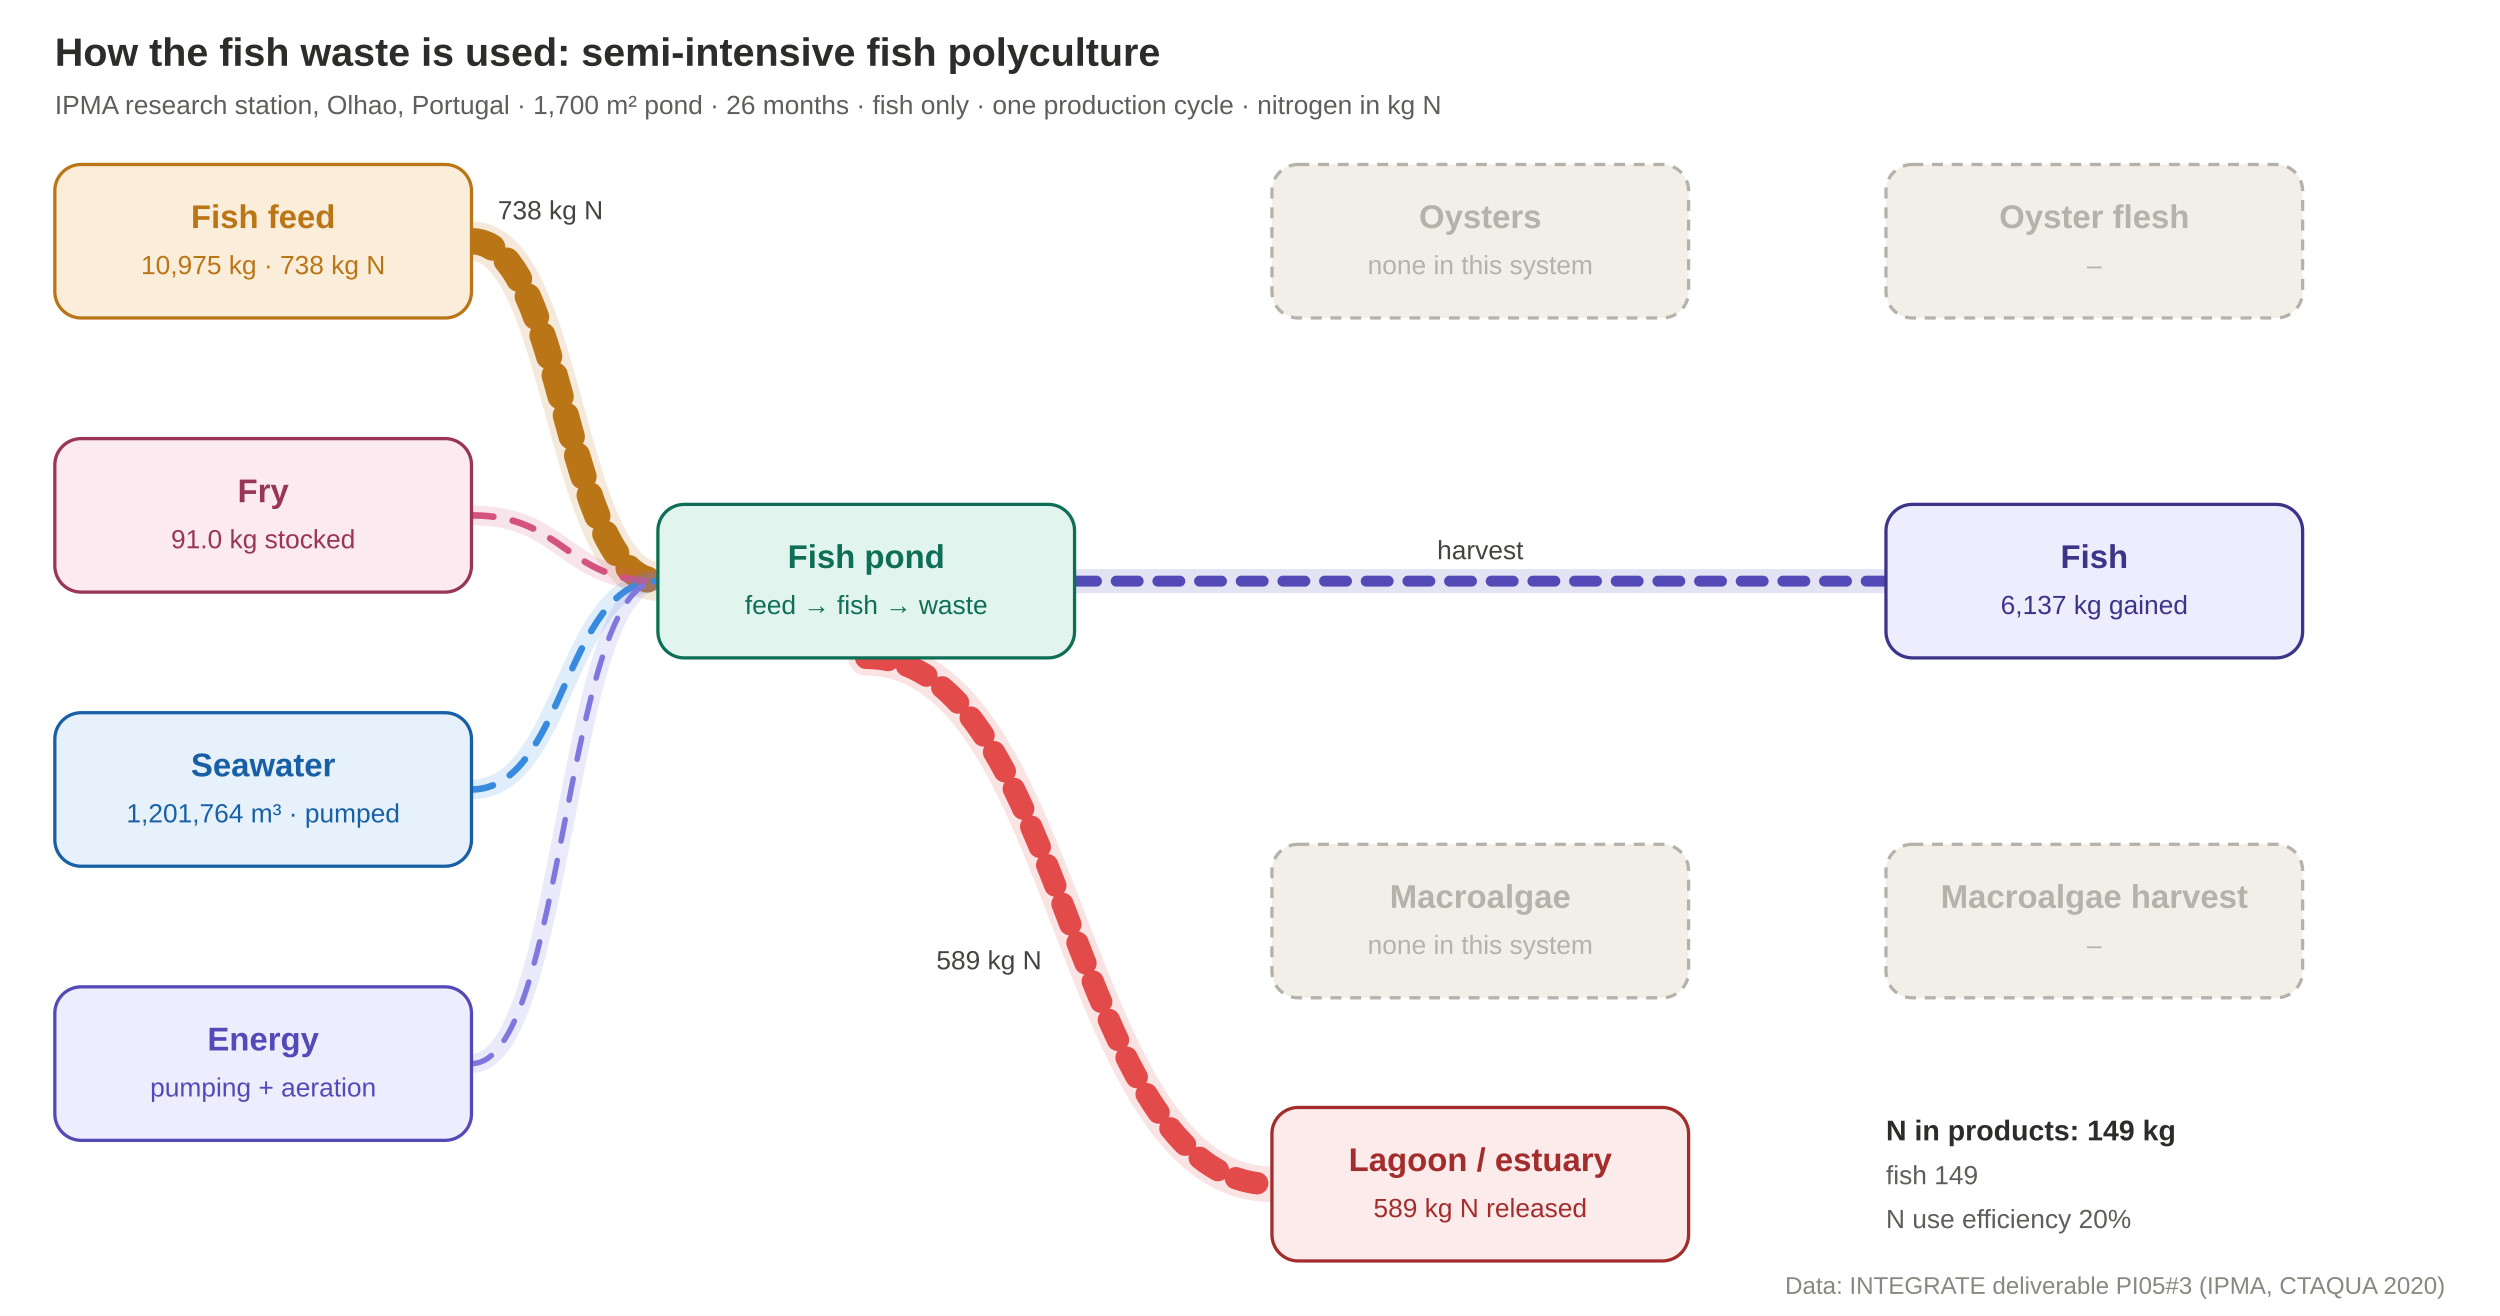
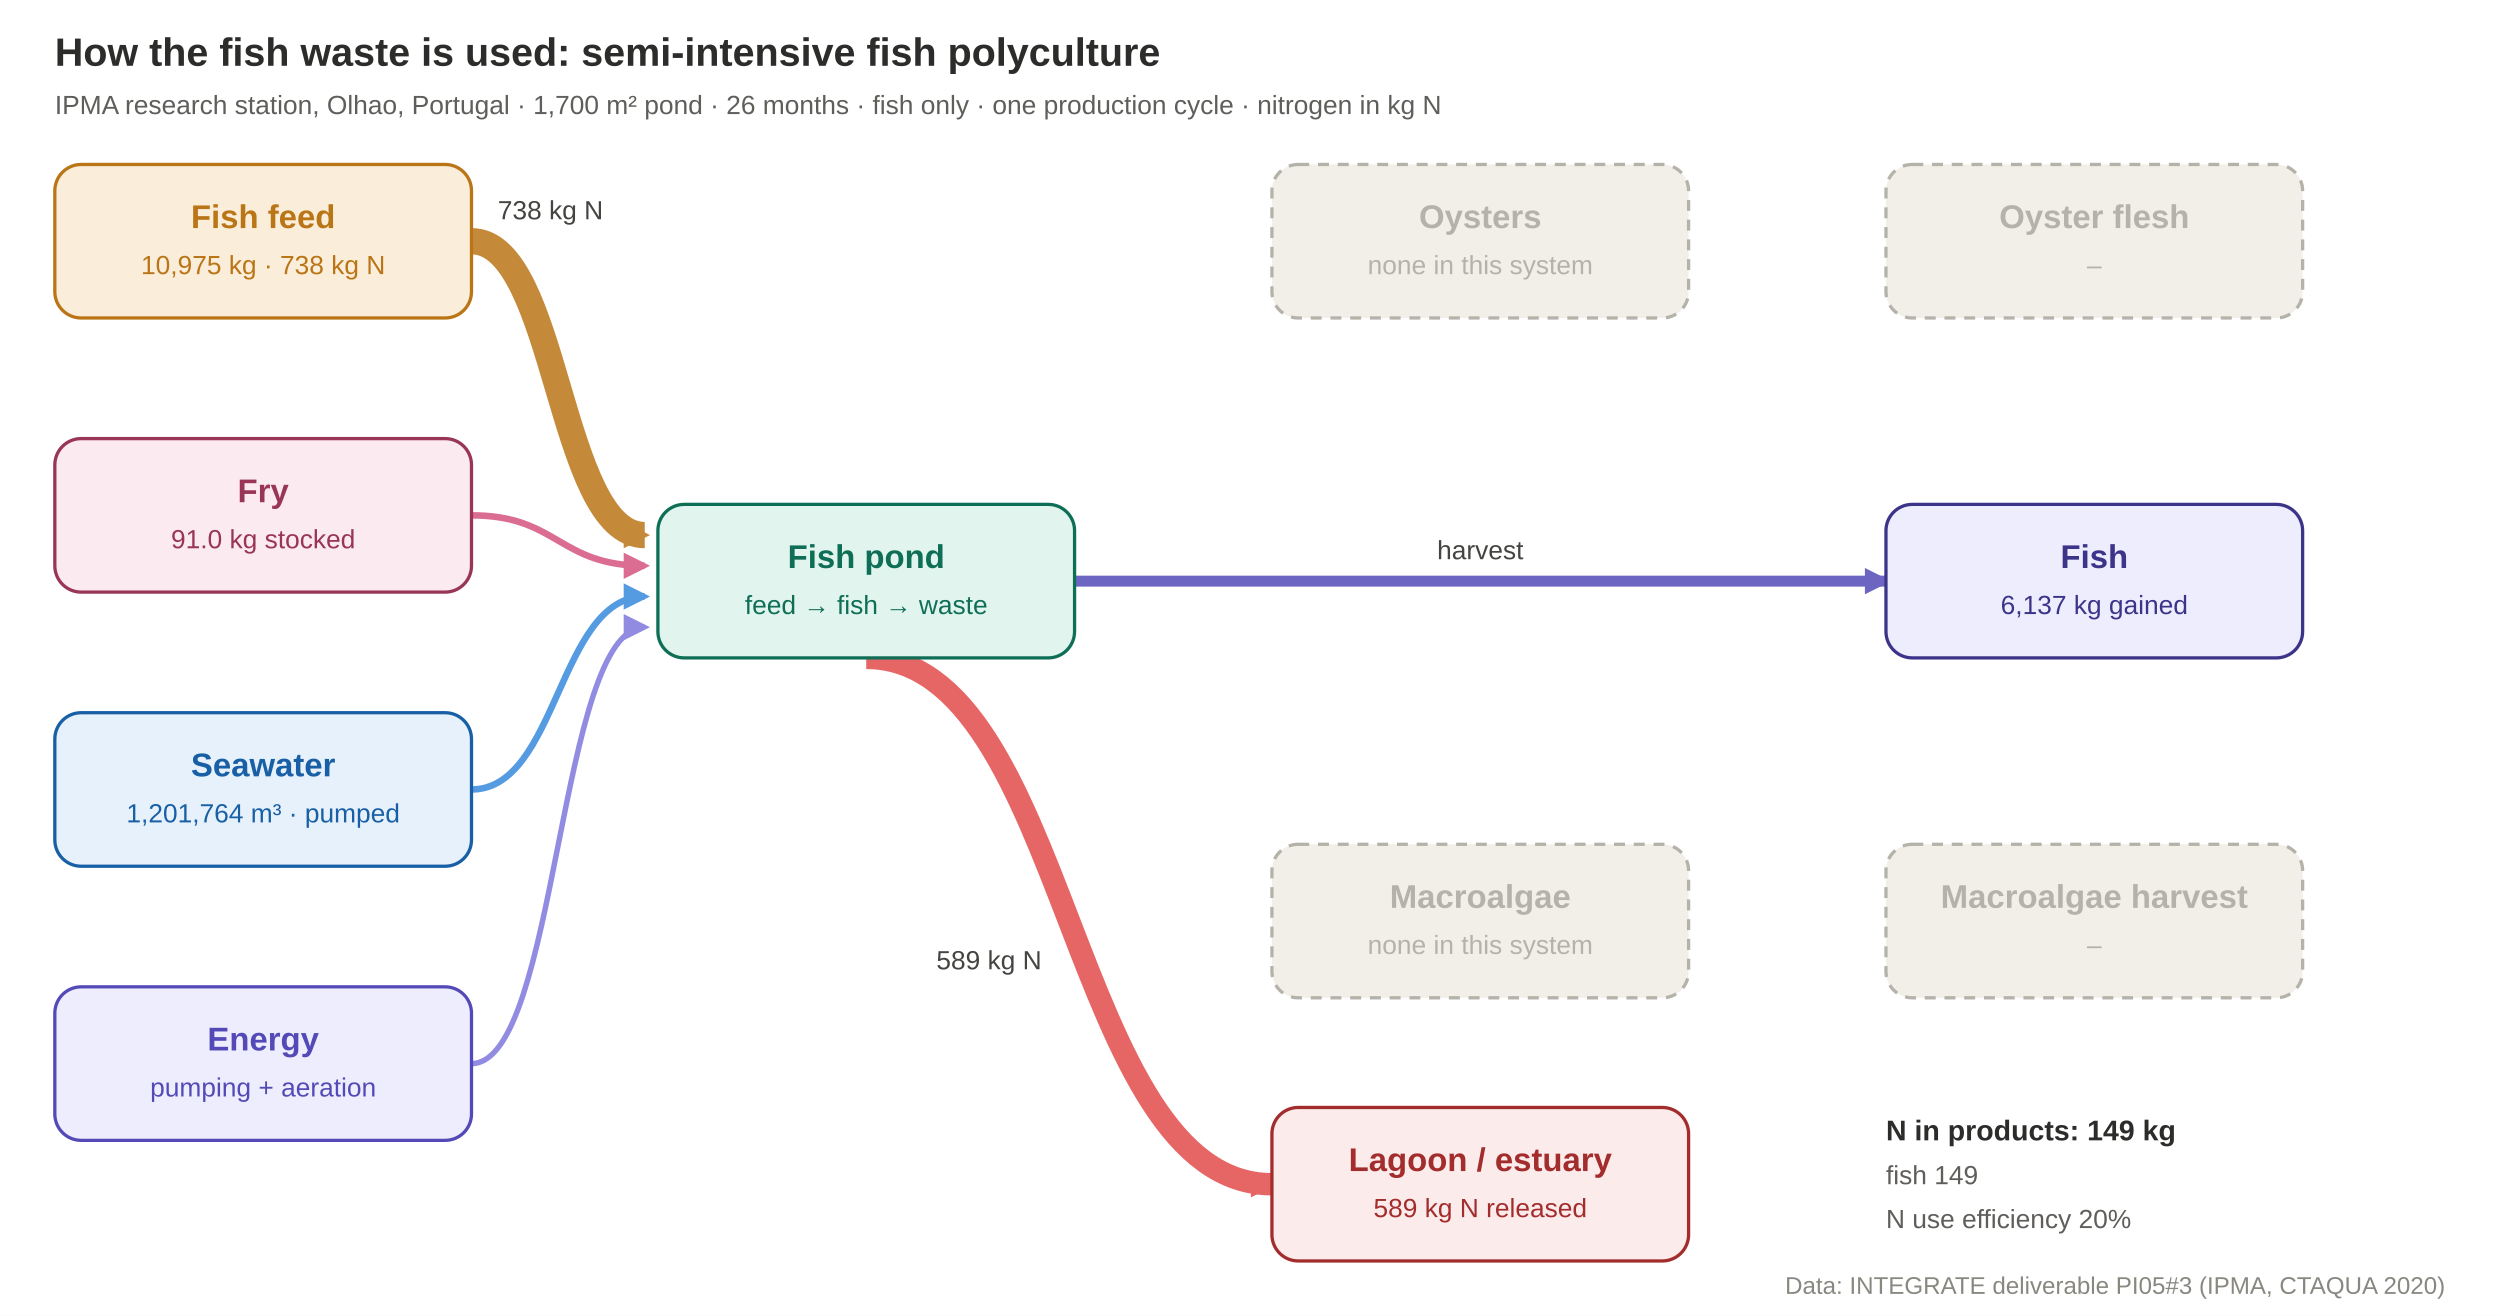
<svg xmlns="http://www.w3.org/2000/svg" viewBox="0 0 1140 600" width="1140" height="600" role="img" font-family="Segoe UI, Arial, sans-serif">
  <style>
- .flow{fill:none;stroke-linecap:round;stroke-dasharray:10 9;animation:dash 1.2s linear infinite, show .6s ease-out both}
- .base{fill:none;stroke-linecap:round;opacity:.16;animation:show .6s ease-out both}
- .node{animation:pop .6s cubic-bezier(.2,.8,.2,1.2) both}
- .lab{font-size:12px;fill:#444441;animation:show .6s ease-out both}
+ .flow{fill:none;stroke-linecap:butt;opacity:.85}
+ .lab{font-size:12px;fill:#444441}
.t{font-size:15px;font-weight:600}.s{font-size:12px}
- @keyframes dash{to{stroke-dashoffset:-38}}
- @keyframes show{from{opacity:0}to{opacity:1}}
- @keyframes pop{from{opacity:0;transform:scale(.85)}to{opacity:1;transform:scale(1)}}
</style>
  <rect width="1140" height="600" fill="#FFFFFF" />
  <text x="25" y="30" font-size="18" font-weight="600" fill="#2C2C2A">How the fish waste is used: semi-intensive fish polyculture</text>
  <text x="25" y="52" font-size="12" fill="#5F5E5A">IPMA research station, Olhao, Portugal · 1,700 m² pond · 26 months · fish only · one production cycle · nitrogen in kg N</text>
-   <path class="base" d="M215,110.0 C257.5,110.0 257.5,265.0 300,265.0" stroke="#BA7517" stroke-width="18.0" style="animation-delay:0.2s" />
-   <path id="si-poly-e0" class="flow" d="M215,110.0 C257.5,110.0 257.5,265.0 300,265.0" stroke="#BA7517" stroke-width="12.0" style="animation-delay:0s,0.2s" />
-   <circle r="8.5" fill="#BA7517" opacity="0">
-     <set attributeName="opacity" to="1" begin="0.6s" />
-     <animateMotion dur="2.4s" begin="0.6s" repeatCount="indefinite">
-       <mpath href="#si-poly-e0" />
-     </animateMotion>
-   </circle>
-   <text class="lab" x="227" y="100" text-anchor="start" style="animation-delay:0.5s">738 kg N</text>
-   <path class="base" d="M215,235.0 C257.5,235.0 257.5,265.0 300,265.0" stroke="#D4537E" stroke-width="9.0" style="animation-delay:0.2s" />
-   <path id="si-poly-e1" class="flow" d="M215,235.0 C257.5,235.0 257.5,265.0 300,265.0" stroke="#D4537E" stroke-width="3.0" style="animation-delay:0s,0.2s" />
-   <circle r="4.0" fill="#D4537E" opacity="0">
-     <set attributeName="opacity" to="1" begin="0.6s" />
-     <animateMotion dur="2.4s" begin="0.6s" repeatCount="indefinite">
-       <mpath href="#si-poly-e1" />
-     </animateMotion>
-   </circle>
-   <path class="base" d="M215,360.0 C257.5,360.0 257.5,265.0 300,265.0" stroke="#378ADD" stroke-width="9.0" style="animation-delay:0.2s" />
-   <path id="si-poly-e2" class="flow" d="M215,360.0 C257.5,360.0 257.5,265.0 300,265.0" stroke="#378ADD" stroke-width="3.0" style="animation-delay:0s,0.2s" />
-   <circle r="4.0" fill="#378ADD" opacity="0">
-     <set attributeName="opacity" to="1" begin="0.6s" />
-     <animateMotion dur="2.4s" begin="0.6s" repeatCount="indefinite">
-       <mpath href="#si-poly-e2" />
-     </animateMotion>
-   </circle>
-   <path class="base" d="M215,485.0 C257.5,485.0 257.5,265.0 300,265.0" stroke="#7F77DD" stroke-width="8.5" style="animation-delay:0.2s" />
-   <path id="si-poly-e3" class="flow" d="M215,485.0 C257.5,485.0 257.5,265.0 300,265.0" stroke="#7F77DD" stroke-width="2.5" style="animation-delay:0s,0.2s" />
-   <circle r="3.8" fill="#7F77DD" opacity="0">
-     <set attributeName="opacity" to="1" begin="0.6s" />
-     <animateMotion dur="2.4s" begin="0.6s" repeatCount="indefinite">
-       <mpath href="#si-poly-e3" />
-     </animateMotion>
-   </circle>
-   <path class="base" d="M490,265.0 L860,265.0" stroke="#534AB7" stroke-width="11.0" style="animation-delay:0.7s" />
-   <path id="si-poly-e4" class="flow" d="M490,265.0 L860,265.0" stroke="#534AB7" stroke-width="5.0" style="animation-delay:0s,0.7s" />
-   <circle r="5.0" fill="#534AB7" opacity="0">
-     <set attributeName="opacity" to="1" begin="1.1s" />
-     <animateMotion dur="2.4s" begin="1.1s" repeatCount="indefinite">
-       <mpath href="#si-poly-e4" />
-     </animateMotion>
-   </circle>
-   <text class="lab" x="675" y="255" text-anchor="middle" style="animation-delay:1.0s">harvest</text>
-   <path class="base" d="M395.0,300 C487.5,300 487.5,540.0 580,540.0" stroke="#E24B4A" stroke-width="16.2" style="animation-delay:0.7s" />
-   <path id="si-poly-e5" class="flow" d="M395.0,300 C487.5,300 487.5,540.0 580,540.0" stroke="#E24B4A" stroke-width="10.2" style="animation-delay:0s,0.7s" />
-   <circle r="7.6" fill="#E24B4A" opacity="0">
-     <set attributeName="opacity" to="1" begin="1.1s" />
-     <animateMotion dur="2.4s" begin="1.1s" repeatCount="indefinite">
-       <mpath href="#si-poly-e5" />
-     </animateMotion>
-   </circle>
-   <text class="lab" x="475" y="442" text-anchor="end" style="animation-delay:1.0s">589 kg N</text>
-   <g class="node" style="animation-delay:0.0s;transform-origin:120.0px 110.0px">
+   <marker id="si-poly-e0-a" viewBox="0 0 10 10" refX="8" refY="5" markerWidth="12" markerHeight="12" markerUnits="userSpaceOnUse" orient="auto-start-reverse">
+     <path d="M0,0 L10,5 L0,10 z" fill="#BA7517" />
+   </marker>
+   <path id="si-poly-e0" class="flow" d="M215,110.0 C254.5,110.0 254.5,244 294,244" stroke="#BA7517" stroke-width="12.0" marker-end="url(#si-poly-e0-a)" />
+   <text class="lab" x="227" y="100" text-anchor="start">738 kg N</text>
+   <marker id="si-poly-e1-a" viewBox="0 0 10 10" refX="8" refY="5" markerWidth="12" markerHeight="12" markerUnits="userSpaceOnUse" orient="auto-start-reverse">
+     <path d="M0,0 L10,5 L0,10 z" fill="#D4537E" />
+   </marker>
+   <path id="si-poly-e1" class="flow" d="M215,235.0 C254.5,235.0 254.5,258 294,258" stroke="#D4537E" stroke-width="3.0" marker-end="url(#si-poly-e1-a)" />
+   <marker id="si-poly-e2-a" viewBox="0 0 10 10" refX="8" refY="5" markerWidth="12" markerHeight="12" markerUnits="userSpaceOnUse" orient="auto-start-reverse">
+     <path d="M0,0 L10,5 L0,10 z" fill="#378ADD" />
+   </marker>
+   <path id="si-poly-e2" class="flow" d="M215,360.0 C254.5,360.0 254.5,272 294,272" stroke="#378ADD" stroke-width="3.0" marker-end="url(#si-poly-e2-a)" />
+   <marker id="si-poly-e3-a" viewBox="0 0 10 10" refX="8" refY="5" markerWidth="12" markerHeight="12" markerUnits="userSpaceOnUse" orient="auto-start-reverse">
+     <path d="M0,0 L10,5 L0,10 z" fill="#7F77DD" />
+   </marker>
+   <path id="si-poly-e3" class="flow" d="M215,485.0 C254.5,485.0 254.5,286 294,286" stroke="#7F77DD" stroke-width="2.5" marker-end="url(#si-poly-e3-a)" />
+   <marker id="si-poly-e4-a" viewBox="0 0 10 10" refX="8" refY="5" markerWidth="12" markerHeight="12" markerUnits="userSpaceOnUse" orient="auto-start-reverse">
+     <path d="M0,0 L10,5 L0,10 z" fill="#534AB7" />
+   </marker>
+   <path id="si-poly-e4" class="flow" d="M490,265.0 L860,265.0" stroke="#534AB7" stroke-width="5.0" marker-end="url(#si-poly-e4-a)" />
+   <text class="lab" x="675" y="255" text-anchor="middle">harvest</text>
+   <marker id="si-poly-e5-a" viewBox="0 0 10 10" refX="8" refY="5" markerWidth="12" markerHeight="12" markerUnits="userSpaceOnUse" orient="auto-start-reverse">
+     <path d="M0,0 L10,5 L0,10 z" fill="#E24B4A" />
+   </marker>
+   <path id="si-poly-e5" class="flow" d="M395.0,300 C487.5,300 487.5,540.0 580,540.0" stroke="#E24B4A" stroke-width="10.2" marker-end="url(#si-poly-e5-a)" />
+   <text class="lab" x="475" y="442" text-anchor="end">589 kg N</text>
+   <g class="node">
    <rect x="25" y="75" width="190" height="70" rx="12" fill="#FAEEDA" stroke="#BA7517" stroke-width="1.5" />
    <text class="t" x="120.0" y="104" text-anchor="middle" fill="#BA7517">Fish feed</text>
    <text class="s" x="120.0" y="125" text-anchor="middle" fill="#BA7517">10,975 kg · 738 kg N</text>
  </g>
-   <g class="node" style="animation-delay:0.0s;transform-origin:120.0px 235.0px">
+   <g class="node">
    <rect x="25" y="200" width="190" height="70" rx="12" fill="#FBEAF0" stroke="#993556" stroke-width="1.5" />
    <text class="t" x="120.0" y="229" text-anchor="middle" fill="#993556">Fry</text>
    <text class="s" x="120.0" y="250" text-anchor="middle" fill="#993556">91.0 kg stocked</text>
  </g>
-   <g class="node" style="animation-delay:0.0s;transform-origin:120.0px 360.0px">
+   <g class="node">
    <rect x="25" y="325" width="190" height="70" rx="12" fill="#E6F1FB" stroke="#185FA5" stroke-width="1.5" />
    <text class="t" x="120.0" y="354" text-anchor="middle" fill="#185FA5">Seawater</text>
    <text class="s" x="120.0" y="375" text-anchor="middle" fill="#185FA5">1,201,764 m³ · pumped</text>
  </g>
-   <g class="node" style="animation-delay:0.0s;transform-origin:120.0px 485.0px">
+   <g class="node">
    <rect x="25" y="450" width="190" height="70" rx="12" fill="#EEEDFE" stroke="#534AB7" stroke-width="1.5" />
    <text class="t" x="120.0" y="479" text-anchor="middle" fill="#534AB7">Energy</text>
    <text class="s" x="120.0" y="500" text-anchor="middle" fill="#534AB7">pumping + aeration</text>
  </g>
-   <g class="node" style="animation-delay:0.4s;transform-origin:395.0px 265.0px">
+   <g class="node">
    <rect x="300" y="230" width="190" height="70" rx="12" fill="#E1F5EE" stroke="#0F6E56" stroke-width="1.5" />
    <text class="t" x="395.0" y="259" text-anchor="middle" fill="#0F6E56">Fish pond</text>
    <text class="s" x="395.0" y="280" text-anchor="middle" fill="#0F6E56">feed → fish → waste</text>
  </g>
-   <g class="node" style="animation-delay:0.9s;transform-origin:675.0px 110.0px">
+   <g class="node">
    <rect x="580" y="75" width="190" height="70" rx="12" fill="#F1EFE8" stroke="#B4B2A9" stroke-width="1.5" stroke-dasharray="5 4" />
    <text class="t" x="675.0" y="104" text-anchor="middle" fill="#B4B2A9">Oysters</text>
    <text class="s" x="675.0" y="125" text-anchor="middle" fill="#B4B2A9">none in this system</text>
  </g>
-   <g class="node" style="animation-delay:0.9s;transform-origin:675.0px 420.0px">
+   <g class="node">
    <rect x="580" y="385" width="190" height="70" rx="12" fill="#F1EFE8" stroke="#B4B2A9" stroke-width="1.5" stroke-dasharray="5 4" />
    <text class="t" x="675.0" y="414" text-anchor="middle" fill="#B4B2A9">Macroalgae</text>
    <text class="s" x="675.0" y="435" text-anchor="middle" fill="#B4B2A9">none in this system</text>
  </g>
-   <g class="node" style="animation-delay:0.9s;transform-origin:955.0px 265.0px">
+   <g class="node">
    <rect x="860" y="230" width="190" height="70" rx="12" fill="#EEEDFE" stroke="#3C3489" stroke-width="1.5" />
    <text class="t" x="955.0" y="259" text-anchor="middle" fill="#3C3489">Fish</text>
    <text class="s" x="955.0" y="280" text-anchor="middle" fill="#3C3489">6,137 kg gained</text>
  </g>
-   <g class="node" style="animation-delay:1.5s;transform-origin:955.0px 110.0px">
+   <g class="node">
    <rect x="860" y="75" width="190" height="70" rx="12" fill="#F1EFE8" stroke="#B4B2A9" stroke-width="1.5" stroke-dasharray="5 4" />
    <text class="t" x="955.0" y="104" text-anchor="middle" fill="#B4B2A9">Oyster flesh</text>
    <text class="s" x="955.0" y="125" text-anchor="middle" fill="#B4B2A9">–</text>
  </g>
-   <g class="node" style="animation-delay:1.5s;transform-origin:955.0px 420.0px">
+   <g class="node">
    <rect x="860" y="385" width="190" height="70" rx="12" fill="#F1EFE8" stroke="#B4B2A9" stroke-width="1.5" stroke-dasharray="5 4" />
    <text class="t" x="955.0" y="414" text-anchor="middle" fill="#B4B2A9">Macroalgae harvest</text>
    <text class="s" x="955.0" y="435" text-anchor="middle" fill="#B4B2A9">–</text>
  </g>
-   <g class="node" style="animation-delay:0.9s;transform-origin:675.0px 540.0px">
+   <g class="node">
    <rect x="580" y="505" width="190" height="70" rx="12" fill="#FCEBEB" stroke="#A32D2D" stroke-width="1.5" />
    <text class="t" x="675.0" y="534" text-anchor="middle" fill="#A32D2D">Lagoon / estuary</text>
    <text class="s" x="675.0" y="555" text-anchor="middle" fill="#A32D2D">589 kg N released</text>
  </g>
  <text x="860" y="520" font-size="13" font-weight="600" fill="#2C2C2A">N in products: 149 kg</text>
  <text x="860" y="540" font-size="12" fill="#5F5E5A">fish 149</text>
  <text x="860" y="560" font-size="12" fill="#5F5E5A">N use efficiency 20%</text>
  <text x="1115" y="590" text-anchor="end" font-size="11" fill="#888780">Data: INTEGRATE deliverable PI05#3 (IPMA, CTAQUA 2020)</text>
</svg>
